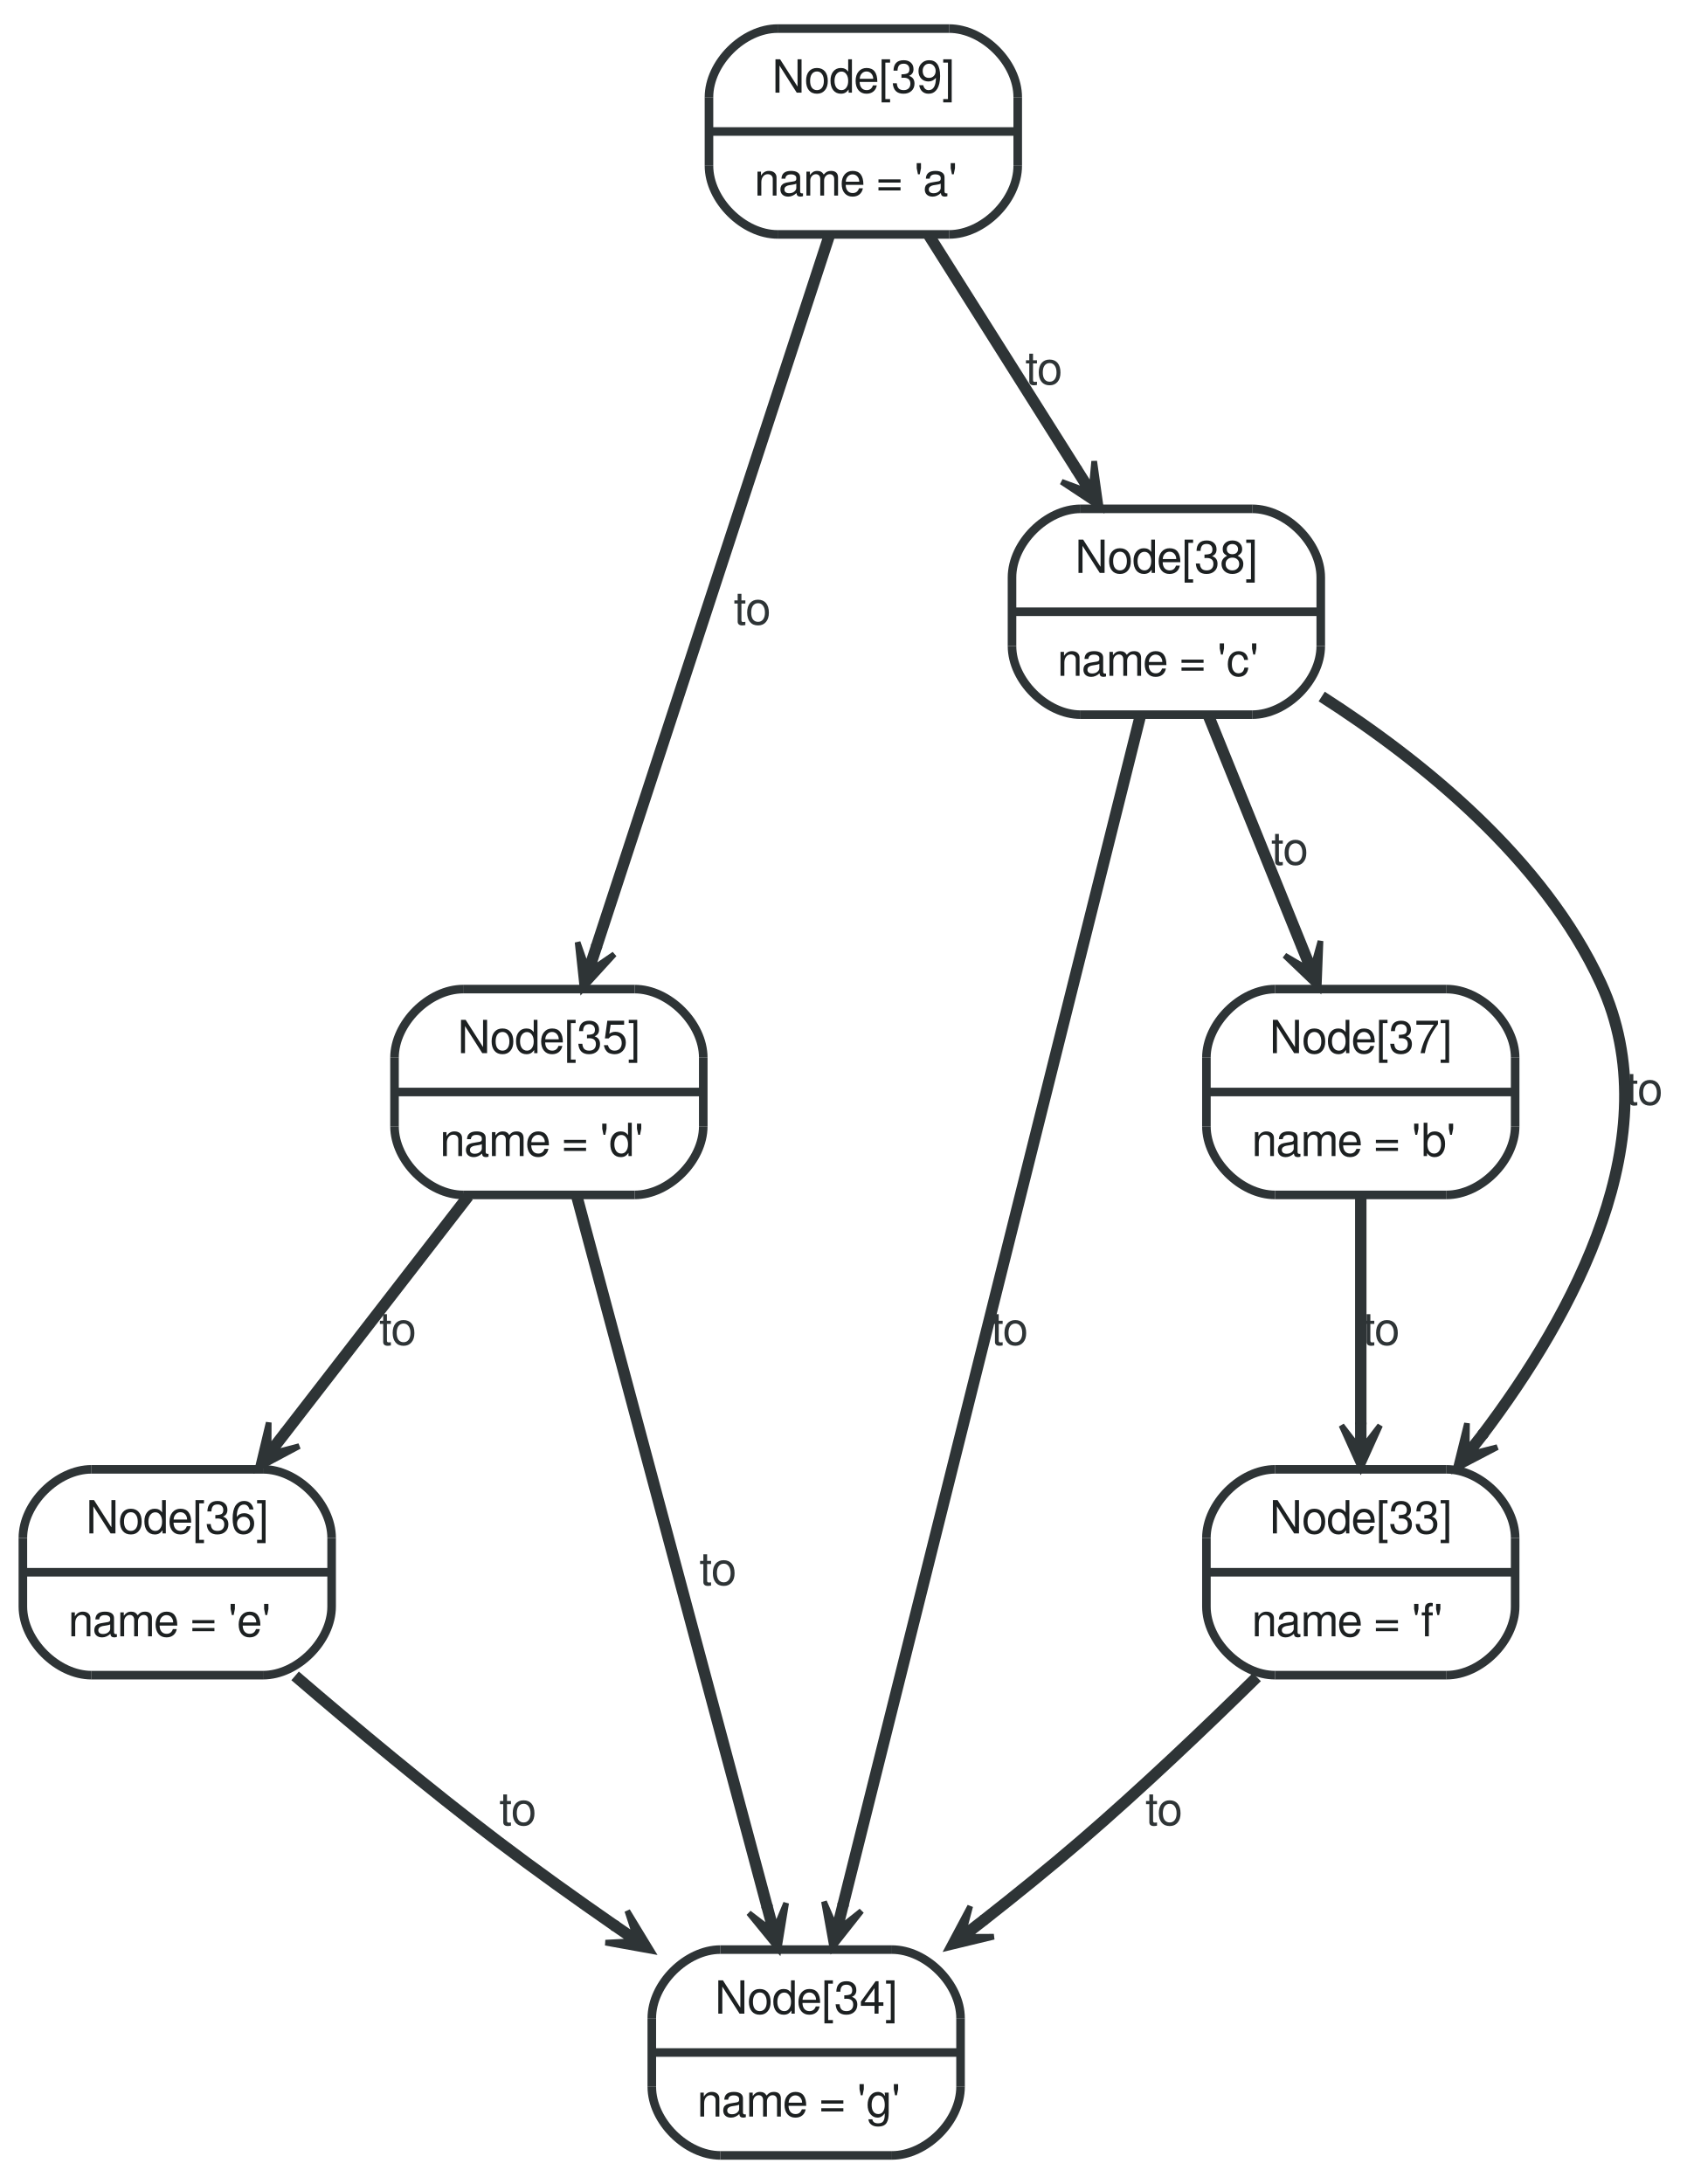
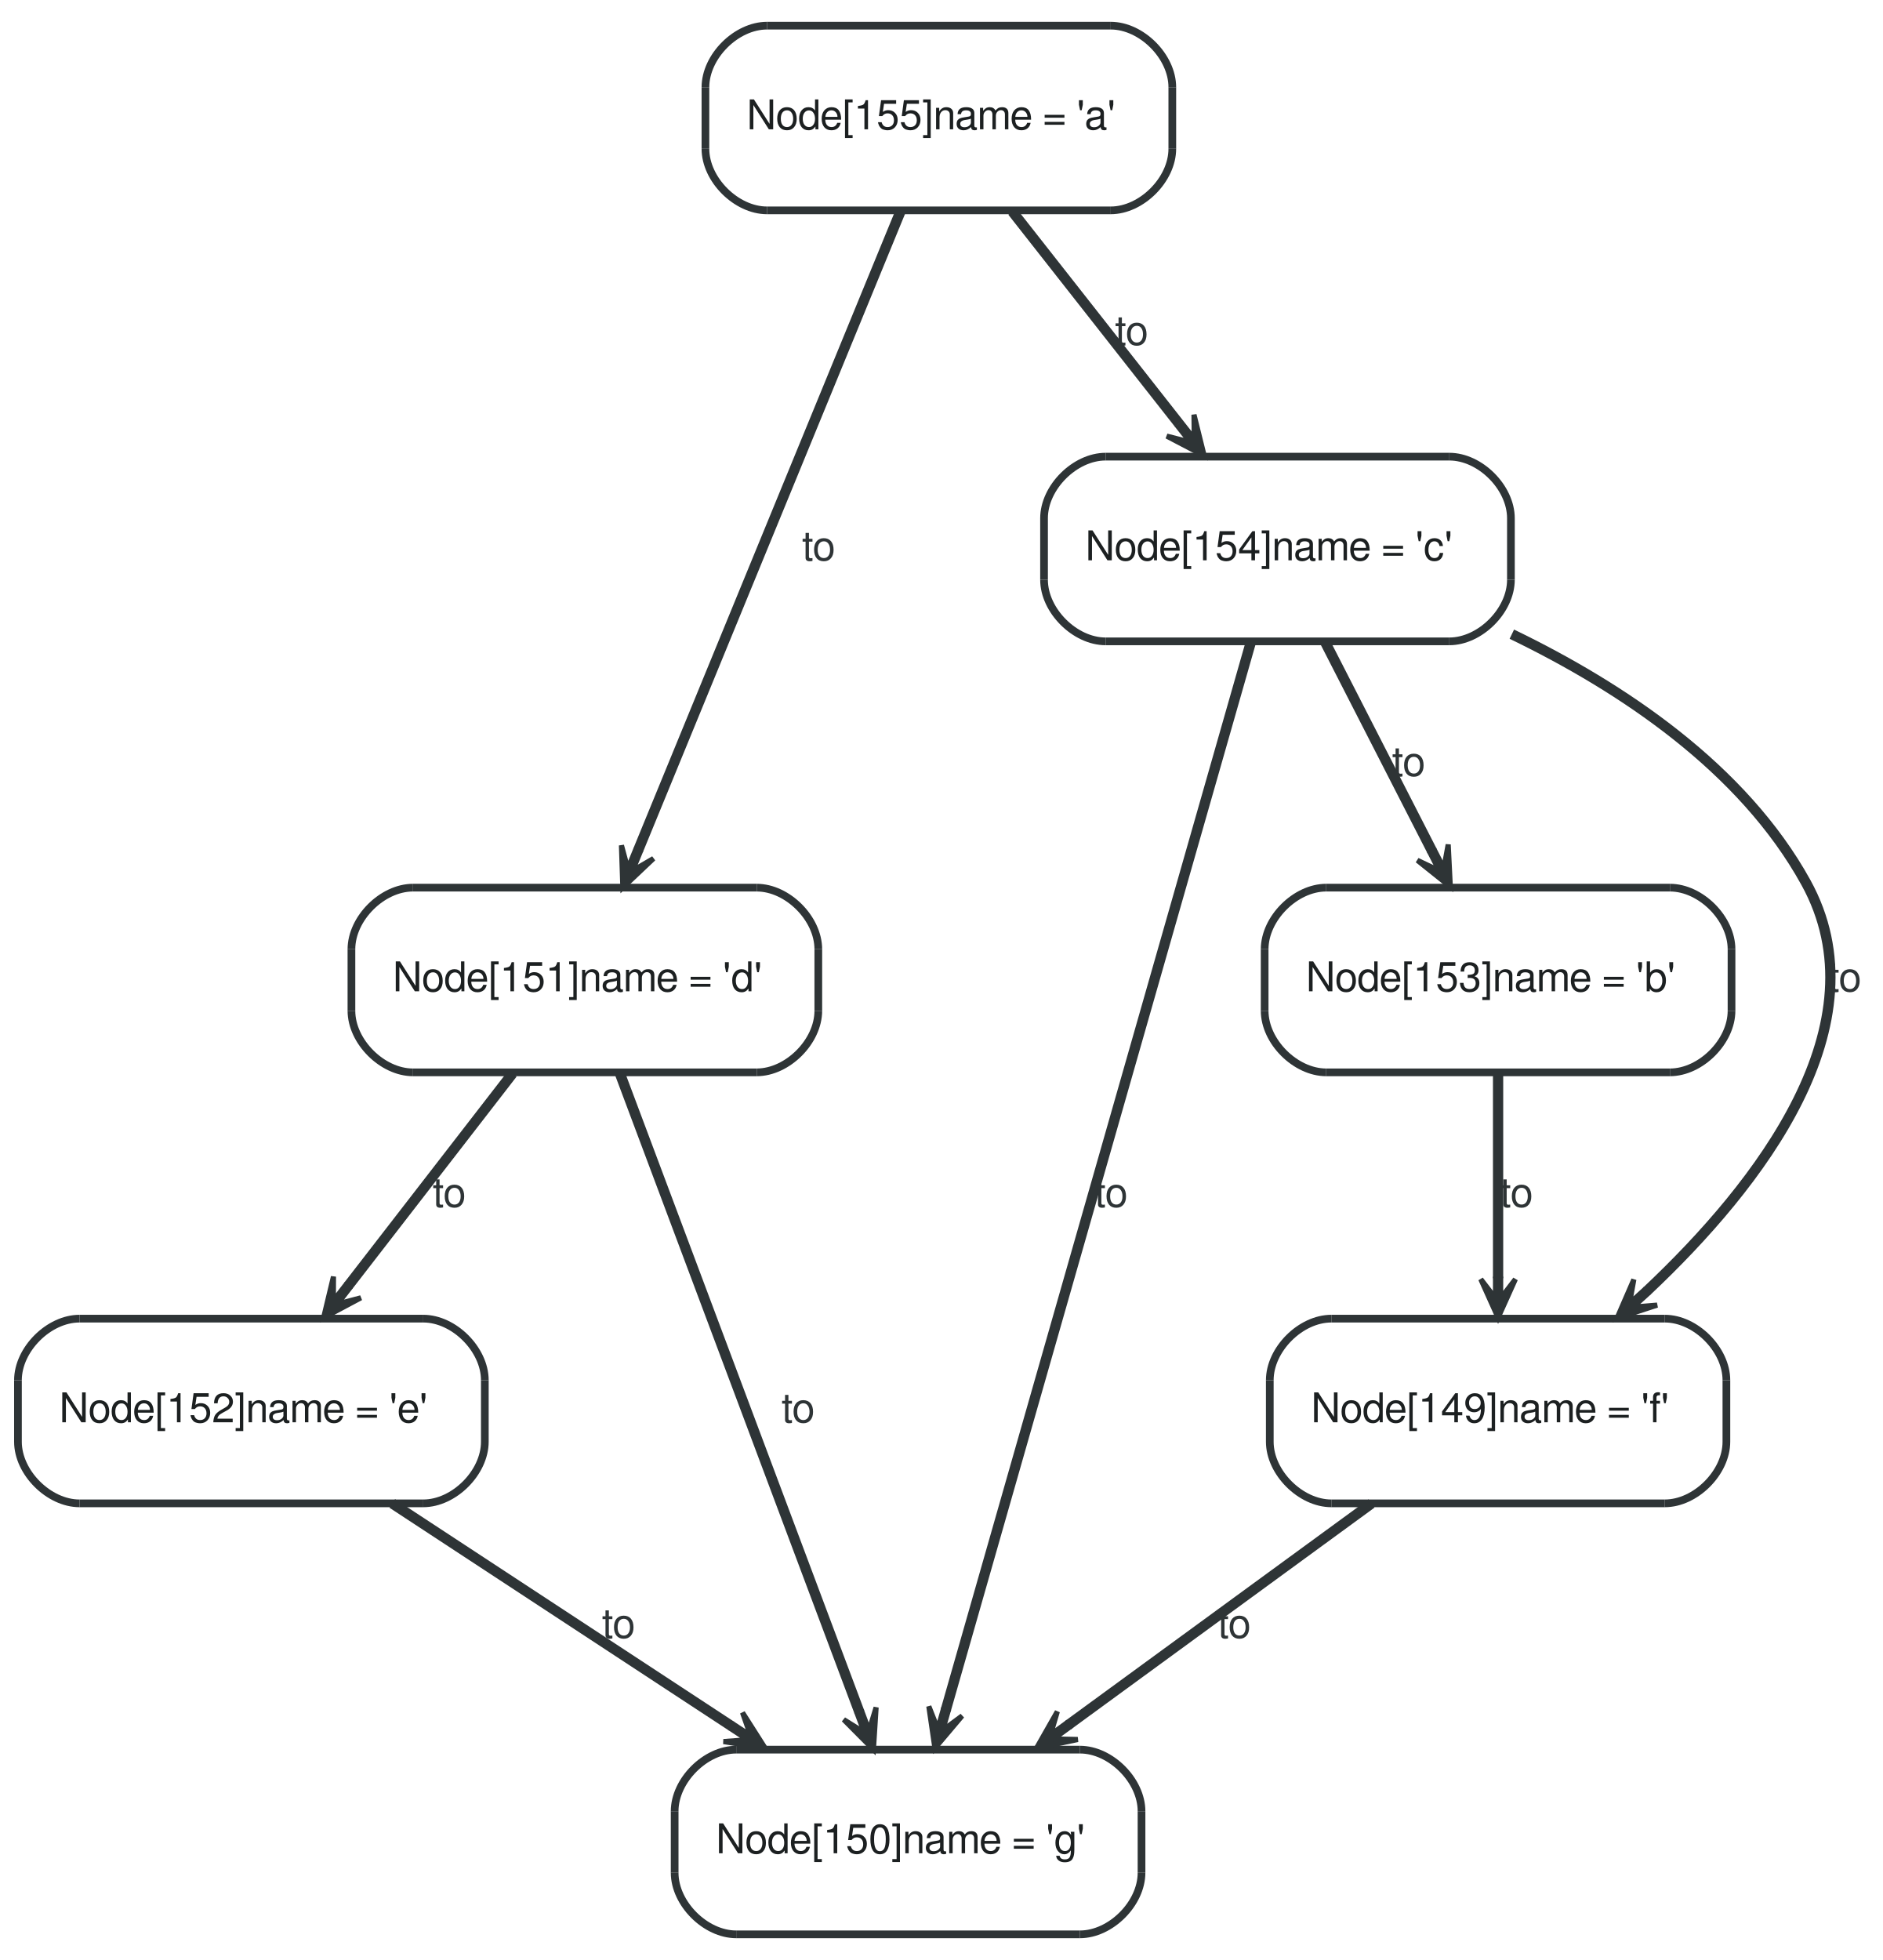
- <svg xmlns="http://www.w3.org/2000/svg" width="295pt" height="382pt" viewBox="0.00 0.00 295.00 382.00">
+ <svg xmlns="http://www.w3.org/2000/svg" width="367pt" height="382pt" viewBox="0.00 0.00 367.00 382.00">
  <g id="graph1" class="graph" transform="scale(1 1) rotate(0) translate(4 378)">
-     <polygon fill="white" stroke="white" points="-4,5 -4,-378 292,-378 292,5 -4,5" />
+     <polygon fill="white" stroke="white" points="-4,5 -4,-378 364,-378 364,5 -4,5" />
    <g id="node1" class="node">
-       <polygon fill="#ffffff" stroke="#ffffff" stroke-width="1.5" points="219,-85 249,-85 261,-97 261,-109 249,-121 219,-121 207,-109 207,-97 219,-85" />
-       <path fill="#ffffff" stroke="#ffffff" stroke-width="1.5" d="M249,-85C255,-85 261,-91 261,-97" />
-       <path fill="#ffffff" stroke="#ffffff" stroke-width="1.5" d="M261,-109C261,-115 255,-121 249,-121" />
-       <path fill="#ffffff" stroke="#ffffff" stroke-width="1.5" d="M219,-121C213,-121 207,-115 207,-109" />
-       <path fill="#ffffff" stroke="#ffffff" stroke-width="1.5" d="M207,-97C207,-91 213,-85 219,-85" />
-       <polyline fill="none" stroke="#2e3436" stroke-width="1.5" points="219,-85 249,-85 " />
-       <path fill="none" stroke="#2e3436" stroke-width="1.5" d="M249,-85C255,-85 261,-91 261,-97" />
-       <polyline fill="none" stroke="#2e3436" stroke-width="1.5" points="261,-97 261,-109 " />
-       <path fill="none" stroke="#2e3436" stroke-width="1.5" d="M261,-109C261,-115 255,-121 249,-121" />
-       <polyline fill="none" stroke="#2e3436" stroke-width="1.5" points="249,-121 219,-121 " />
-       <path fill="none" stroke="#2e3436" stroke-width="1.5" d="M219,-121C213,-121 207,-115 207,-109" />
-       <polyline fill="none" stroke="#2e3436" stroke-width="1.5" points="207,-109 207,-97 " />
-       <path fill="none" stroke="#2e3436" stroke-width="1.5" d="M207,-97C207,-91 213,-85 219,-85" />
-       <text text-anchor="middle" x="234" y="-109.8" font-family="FreeSans" font-size="8.00" fill="#1c2021">Node[33]</text>
-       <polyline fill="none" stroke="#2e3436" stroke-width="1.5" points="207,-103 261,-103 " />
-       <text text-anchor="start" x="215" y="-91.8" font-family="FreeSans" font-size="8.00" fill="#1c2021">name = 'f'</text>
+       <polygon fill="#ffffff" stroke="#ffffff" stroke-width="1.5" points="255.5,-85 320.5,-85 332.5,-97 332.5,-109 320.5,-121 255.5,-121 243.5,-109 243.5,-97 255.5,-85" />
+       <path fill="#ffffff" stroke="#ffffff" stroke-width="1.5" d="M320.5,-85C326.5,-85 332.5,-91 332.5,-97" />
+       <path fill="#ffffff" stroke="#ffffff" stroke-width="1.5" d="M332.5,-109C332.5,-115 326.5,-121 320.5,-121" />
+       <path fill="#ffffff" stroke="#ffffff" stroke-width="1.5" d="M255.5,-121C249.5,-121 243.5,-115 243.5,-109" />
+       <path fill="#ffffff" stroke="#ffffff" stroke-width="1.5" d="M243.5,-97C243.5,-91 249.5,-85 255.5,-85" />
+       <polyline fill="none" stroke="#2e3436" stroke-width="1.5" points="255.5,-85 320.5,-85 " />
+       <path fill="none" stroke="#2e3436" stroke-width="1.5" d="M320.5,-85C326.5,-85 332.5,-91 332.5,-97" />
+       <polyline fill="none" stroke="#2e3436" stroke-width="1.5" points="332.5,-97 332.5,-109 " />
+       <path fill="none" stroke="#2e3436" stroke-width="1.5" d="M332.5,-109C332.5,-115 326.5,-121 320.5,-121" />
+       <polyline fill="none" stroke="#2e3436" stroke-width="1.5" points="320.5,-121 255.5,-121 " />
+       <path fill="none" stroke="#2e3436" stroke-width="1.5" d="M255.5,-121C249.5,-121 243.5,-115 243.5,-109" />
+       <polyline fill="none" stroke="#2e3436" stroke-width="1.5" points="243.5,-109 243.5,-97 " />
+       <path fill="none" stroke="#2e3436" stroke-width="1.5" d="M243.5,-97C243.5,-91 249.5,-85 255.5,-85" />
+       <text text-anchor="start" x="251.5" y="-100.8" font-family="FreeSans" font-size="8.00" fill="#1c2021">Node[149]name = 'f'</text>
    </g>
    <g id="node3" class="node">
-       <polygon fill="#ffffff" stroke="#ffffff" stroke-width="1.5" points="122,-1 152,-1 164,-13 164,-25 152,-37 122,-37 110,-25 110,-13 122,-1" />
-       <path fill="#ffffff" stroke="#ffffff" stroke-width="1.5" d="M152,-1C158,-1 164,-7 164,-13" />
-       <path fill="#ffffff" stroke="#ffffff" stroke-width="1.5" d="M164,-25C164,-31 158,-37 152,-37" />
-       <path fill="#ffffff" stroke="#ffffff" stroke-width="1.5" d="M122,-37C116,-37 110,-31 110,-25" />
-       <path fill="#ffffff" stroke="#ffffff" stroke-width="1.5" d="M110,-13C110,-7 116,-1 122,-1" />
-       <polyline fill="none" stroke="#2e3436" stroke-width="1.5" points="122,-1 152,-1 " />
-       <path fill="none" stroke="#2e3436" stroke-width="1.5" d="M152,-1C158,-1 164,-7 164,-13" />
-       <polyline fill="none" stroke="#2e3436" stroke-width="1.5" points="164,-13 164,-25 " />
-       <path fill="none" stroke="#2e3436" stroke-width="1.5" d="M164,-25C164,-31 158,-37 152,-37" />
-       <polyline fill="none" stroke="#2e3436" stroke-width="1.5" points="152,-37 122,-37 " />
-       <path fill="none" stroke="#2e3436" stroke-width="1.5" d="M122,-37C116,-37 110,-31 110,-25" />
-       <polyline fill="none" stroke="#2e3436" stroke-width="1.5" points="110,-25 110,-13 " />
-       <path fill="none" stroke="#2e3436" stroke-width="1.5" d="M110,-13C110,-7 116,-1 122,-1" />
-       <text text-anchor="middle" x="137" y="-25.8" font-family="FreeSans" font-size="8.00" fill="#1c2021">Node[34]</text>
-       <polyline fill="none" stroke="#2e3436" stroke-width="1.5" points="110,-19 164,-19 " />
-       <text text-anchor="start" x="118" y="-7.8" font-family="FreeSans" font-size="8.00" fill="#1c2021">name = 'g'</text>
+       <polygon fill="#ffffff" stroke="#ffffff" stroke-width="1.5" points="139.5,-1 206.5,-1 218.5,-13 218.5,-25 206.5,-37 139.5,-37 127.5,-25 127.5,-13 139.5,-1" />
+       <path fill="#ffffff" stroke="#ffffff" stroke-width="1.5" d="M206.5,-1C212.5,-1 218.5,-7 218.5,-13" />
+       <path fill="#ffffff" stroke="#ffffff" stroke-width="1.5" d="M218.5,-25C218.5,-31 212.5,-37 206.5,-37" />
+       <path fill="#ffffff" stroke="#ffffff" stroke-width="1.5" d="M139.5,-37C133.5,-37 127.5,-31 127.5,-25" />
+       <path fill="#ffffff" stroke="#ffffff" stroke-width="1.5" d="M127.5,-13C127.5,-7 133.5,-1 139.5,-1" />
+       <polyline fill="none" stroke="#2e3436" stroke-width="1.5" points="139.5,-1 206.5,-1 " />
+       <path fill="none" stroke="#2e3436" stroke-width="1.5" d="M206.5,-1C212.5,-1 218.5,-7 218.5,-13" />
+       <polyline fill="none" stroke="#2e3436" stroke-width="1.5" points="218.5,-13 218.5,-25 " />
+       <path fill="none" stroke="#2e3436" stroke-width="1.5" d="M218.5,-25C218.5,-31 212.5,-37 206.5,-37" />
+       <polyline fill="none" stroke="#2e3436" stroke-width="1.5" points="206.5,-37 139.5,-37 " />
+       <path fill="none" stroke="#2e3436" stroke-width="1.5" d="M139.5,-37C133.5,-37 127.5,-31 127.5,-25" />
+       <polyline fill="none" stroke="#2e3436" stroke-width="1.5" points="127.5,-25 127.5,-13 " />
+       <path fill="none" stroke="#2e3436" stroke-width="1.5" d="M127.5,-13C127.5,-7 133.5,-1 139.5,-1" />
+       <text text-anchor="start" x="135.5" y="-16.8" font-family="FreeSans" font-size="8.00" fill="#1c2021">Node[150]name = 'g'</text>
    </g>
    <g id="edge2" class="edge">
-       <path fill="none" stroke="#2e3436" stroke-width="2" d="M215.825,-84.662C206.777,-75.768 195.543,-65.073 185,-56 179.612,-51.363 173.725,-46.596 167.977,-42.092" />
-       <polygon fill="#2e3436" stroke="#2e3436" points="161.825,-37.325 169.821,-39.251 165.095,-39.226 168.06,-41.523 167.753,-41.918 167.447,-42.314 164.483,-40.017 165.686,-44.586 161.825,-37.325 161.825,-37.325" />
-       <text text-anchor="middle" x="199.5" y="-58.8" font-family="FreeSans" font-size="8.00" fill="#2e3436">to</text>
+       <path fill="none" stroke="#2e3436" stroke-width="2" d="M263.33,-84.98C246.016,-72.333 222.729,-55.324 204.136,-41.743" />
+       <polygon fill="#2e3436" stroke="#2e3436" points="198.026,-37.28 206.074,-38.979 201.35,-39.088 204.378,-41.3 204.083,-41.704 203.788,-42.108 200.76,-39.896 202.092,-44.429 198.026,-37.28 198.026,-37.28" />
+       <text text-anchor="middle" x="236.5" y="-58.8" font-family="FreeSans" font-size="8.00" fill="#2e3436">to</text>
    </g>
    <g id="node4" class="node">
-       <polygon fill="#ffffff" stroke="#ffffff" stroke-width="1.5" points="77,-169 107,-169 119,-181 119,-193 107,-205 77,-205 65,-193 65,-181 77,-169" />
-       <path fill="#ffffff" stroke="#ffffff" stroke-width="1.5" d="M107,-169C113,-169 119,-175 119,-181" />
-       <path fill="#ffffff" stroke="#ffffff" stroke-width="1.5" d="M119,-193C119,-199 113,-205 107,-205" />
-       <path fill="#ffffff" stroke="#ffffff" stroke-width="1.5" d="M77,-205C71,-205 65,-199 65,-193" />
-       <path fill="#ffffff" stroke="#ffffff" stroke-width="1.5" d="M65,-181C65,-175 71,-169 77,-169" />
-       <polyline fill="none" stroke="#2e3436" stroke-width="1.5" points="77,-169 107,-169 " />
-       <path fill="none" stroke="#2e3436" stroke-width="1.5" d="M107,-169C113,-169 119,-175 119,-181" />
-       <polyline fill="none" stroke="#2e3436" stroke-width="1.5" points="119,-181 119,-193 " />
-       <path fill="none" stroke="#2e3436" stroke-width="1.5" d="M119,-193C119,-199 113,-205 107,-205" />
-       <polyline fill="none" stroke="#2e3436" stroke-width="1.5" points="107,-205 77,-205 " />
-       <path fill="none" stroke="#2e3436" stroke-width="1.5" d="M77,-205C71,-205 65,-199 65,-193" />
-       <polyline fill="none" stroke="#2e3436" stroke-width="1.5" points="65,-193 65,-181 " />
-       <path fill="none" stroke="#2e3436" stroke-width="1.5" d="M65,-181C65,-175 71,-169 77,-169" />
-       <text text-anchor="middle" x="92" y="-193.8" font-family="FreeSans" font-size="8.00" fill="#1c2021">Node[35]</text>
-       <polyline fill="none" stroke="#2e3436" stroke-width="1.5" points="65,-187 119,-187 " />
-       <text text-anchor="start" x="73" y="-175.8" font-family="FreeSans" font-size="8.00" fill="#1c2021">name = 'd'</text>
+       <polygon fill="#ffffff" stroke="#ffffff" stroke-width="1.5" points="76.5,-169 143.5,-169 155.5,-181 155.5,-193 143.5,-205 76.5,-205 64.5,-193 64.5,-181 76.5,-169" />
+       <path fill="#ffffff" stroke="#ffffff" stroke-width="1.5" d="M143.5,-169C149.5,-169 155.5,-175 155.5,-181" />
+       <path fill="#ffffff" stroke="#ffffff" stroke-width="1.5" d="M155.5,-193C155.5,-199 149.5,-205 143.5,-205" />
+       <path fill="#ffffff" stroke="#ffffff" stroke-width="1.5" d="M76.5,-205C70.5,-205 64.5,-199 64.5,-193" />
+       <path fill="#ffffff" stroke="#ffffff" stroke-width="1.5" d="M64.5,-181C64.5,-175 70.5,-169 76.5,-169" />
+       <polyline fill="none" stroke="#2e3436" stroke-width="1.5" points="76.5,-169 143.5,-169 " />
+       <path fill="none" stroke="#2e3436" stroke-width="1.5" d="M143.5,-169C149.5,-169 155.5,-175 155.5,-181" />
+       <polyline fill="none" stroke="#2e3436" stroke-width="1.5" points="155.5,-181 155.5,-193 " />
+       <path fill="none" stroke="#2e3436" stroke-width="1.5" d="M155.5,-193C155.5,-199 149.5,-205 143.5,-205" />
+       <polyline fill="none" stroke="#2e3436" stroke-width="1.5" points="143.5,-205 76.5,-205 " />
+       <path fill="none" stroke="#2e3436" stroke-width="1.5" d="M76.5,-205C70.5,-205 64.5,-199 64.5,-193" />
+       <polyline fill="none" stroke="#2e3436" stroke-width="1.5" points="64.5,-193 64.5,-181 " />
+       <path fill="none" stroke="#2e3436" stroke-width="1.5" d="M64.5,-181C64.5,-175 70.5,-169 76.5,-169" />
+       <text text-anchor="start" x="72.5" y="-184.8" font-family="FreeSans" font-size="8.00" fill="#1c2021">Node[151]name = 'd'</text>
    </g>
    <g id="edge6" class="edge">
-       <path fill="none" stroke="#2e3436" stroke-width="2" d="M96.901,-168.701C104.97,-138.578 121.066,-78.486 130.221,-44.308" />
-       <polygon fill="#2e3436" stroke="#2e3436" points="132.173,-37.022 133.492,-45.14 131.685,-40.774 130.715,-44.396 130.232,-44.267 129.749,-44.137 130.719,-40.515 126.972,-43.393 132.173,-37.022 132.173,-37.022" />
-       <text text-anchor="middle" x="121.5" y="-100.8" font-family="FreeSans" font-size="8.00" fill="#2e3436">to</text>
+       <path fill="none" stroke="#2e3436" stroke-width="2" d="M116.862,-168.701C128.158,-138.578 150.693,-78.486 163.51,-44.308" />
+       <polygon fill="#2e3436" stroke="#2e3436" points="166.242,-37.022 166.768,-45.23 165.393,-40.709 164.076,-44.22 163.608,-44.044 163.14,-43.869 164.457,-40.358 160.448,-42.859 166.242,-37.022 166.242,-37.022" />
+       <text text-anchor="middle" x="151.5" y="-100.8" font-family="FreeSans" font-size="8.00" fill="#2e3436">to</text>
    </g>
    <g id="node6" class="node">
-       <polygon fill="#ffffff" stroke="#ffffff" stroke-width="1.5" points="12,-85 42,-85 54,-97 54,-109 42,-121 12,-121 0,-109 0,-97 12,-85" />
-       <path fill="#ffffff" stroke="#ffffff" stroke-width="1.5" d="M42,-85C48,-85 54,-91 54,-97" />
-       <path fill="#ffffff" stroke="#ffffff" stroke-width="1.5" d="M54,-109C54,-115 48,-121 42,-121" />
-       <path fill="#ffffff" stroke="#ffffff" stroke-width="1.5" d="M12,-121C6,-121 0,-115 0,-109" />
-       <path fill="#ffffff" stroke="#ffffff" stroke-width="1.5" d="M0,-97C0,-91 6,-85 12,-85" />
-       <polyline fill="none" stroke="#2e3436" stroke-width="1.5" points="12,-85 42,-85 " />
-       <path fill="none" stroke="#2e3436" stroke-width="1.5" d="M42,-85C48,-85 54,-91 54,-97" />
-       <polyline fill="none" stroke="#2e3436" stroke-width="1.5" points="54,-97 54,-109 " />
-       <path fill="none" stroke="#2e3436" stroke-width="1.5" d="M54,-109C54,-115 48,-121 42,-121" />
-       <polyline fill="none" stroke="#2e3436" stroke-width="1.5" points="42,-121 12,-121 " />
-       <path fill="none" stroke="#2e3436" stroke-width="1.5" d="M12,-121C6,-121 0,-115 0,-109" />
-       <polyline fill="none" stroke="#2e3436" stroke-width="1.5" points="0,-109 0,-97 " />
-       <path fill="none" stroke="#2e3436" stroke-width="1.5" d="M0,-97C0,-91 6,-85 12,-85" />
-       <text text-anchor="middle" x="27" y="-109.8" font-family="FreeSans" font-size="8.00" fill="#1c2021">Node[36]</text>
-       <polyline fill="none" stroke="#2e3436" stroke-width="1.5" points="0,-103 54,-103 " />
-       <text text-anchor="start" x="8" y="-91.8" font-family="FreeSans" font-size="8.00" fill="#1c2021">name = 'e'</text>
+       <polygon fill="#ffffff" stroke="#ffffff" stroke-width="1.5" points="11.5,-85 78.5,-85 90.5,-97 90.5,-109 78.5,-121 11.5,-121 -0.5,-109 -0.5,-97 11.5,-85" />
+       <path fill="#ffffff" stroke="#ffffff" stroke-width="1.5" d="M78.5,-85C84.5,-85 90.5,-91 90.5,-97" />
+       <path fill="#ffffff" stroke="#ffffff" stroke-width="1.5" d="M90.5,-109C90.5,-115 84.5,-121 78.5,-121" />
+       <path fill="#ffffff" stroke="#ffffff" stroke-width="1.5" d="M11.5,-121C5.5,-121 -0.5,-115 -0.5,-109" />
+       <path fill="#ffffff" stroke="#ffffff" stroke-width="1.5" d="M-0.5,-97C-0.5,-91 5.5,-85 11.5,-85" />
+       <polyline fill="none" stroke="#2e3436" stroke-width="1.5" points="11.5,-85 78.5,-85 " />
+       <path fill="none" stroke="#2e3436" stroke-width="1.5" d="M78.5,-85C84.5,-85 90.5,-91 90.5,-97" />
+       <polyline fill="none" stroke="#2e3436" stroke-width="1.5" points="90.5,-97 90.5,-109 " />
+       <path fill="none" stroke="#2e3436" stroke-width="1.5" d="M90.5,-109C90.5,-115 84.5,-121 78.5,-121" />
+       <polyline fill="none" stroke="#2e3436" stroke-width="1.5" points="78.5,-121 11.5,-121 " />
+       <path fill="none" stroke="#2e3436" stroke-width="1.5" d="M11.5,-121C5.5,-121 -0.5,-115 -0.5,-109" />
+       <polyline fill="none" stroke="#2e3436" stroke-width="1.5" points="-0.5,-109 -0.5,-97 " />
+       <path fill="none" stroke="#2e3436" stroke-width="1.5" d="M-0.5,-97C-0.5,-91 5.5,-85 11.5,-85" />
+       <text text-anchor="start" x="7.5" y="-100.8" font-family="FreeSans" font-size="8.00" fill="#1c2021">Node[152]name = 'e'</text>
    </g>
    <g id="edge4" class="edge">
-       <path fill="none" stroke="#2e3436" stroke-width="2" d="M77.896,-168.773C68.526,-156.665 56.115,-140.626 45.895,-127.418" />
-       <polygon fill="#2e3436" stroke="#2e3436" points="41.077,-121.191 48.336,-125.057 43.767,-123.851 46.062,-126.817 45.666,-127.123 45.271,-127.429 42.976,-124.463 42.997,-129.188 41.077,-121.191 41.077,-121.191" />
-       <text text-anchor="middle" x="65.5" y="-142.8" font-family="FreeSans" font-size="8.00" fill="#2e3436">to</text>
+       <path fill="none" stroke="#2e3436" stroke-width="2" d="M95.896,-168.773C86.526,-156.665 74.115,-140.626 63.895,-127.418" />
+       <polygon fill="#2e3436" stroke="#2e3436" points="59.077,-121.191 66.336,-125.057 61.767,-123.851 64.062,-126.817 63.666,-127.123 63.271,-127.429 60.976,-124.463 60.997,-129.188 59.077,-121.191 59.077,-121.191" />
+       <text text-anchor="middle" x="83.5" y="-142.8" font-family="FreeSans" font-size="8.00" fill="#2e3436">to</text>
    </g>
    <g id="edge8" class="edge">
-       <path fill="none" stroke="#2e3436" stroke-width="2" d="M47.613,-84.874C58.025,-75.933 70.971,-65.135 83,-56 89.583,-51.001 96.784,-45.856 103.721,-41.051" />
-       <polygon fill="#2e3436" stroke="#2e3436" points="109.992,-36.748 105.718,-43.775 107.183,-39.282 104.091,-41.404 103.808,-40.992 103.525,-40.579 106.617,-38.458 101.899,-38.209 109.992,-36.748 109.992,-36.748" />
-       <text text-anchor="middle" x="86.5" y="-58.8" font-family="FreeSans" font-size="8.00" fill="#2e3436">to</text>
+       <path fill="none" stroke="#2e3436" stroke-width="2" d="M72.459,-84.98C91.814,-72.278 117.875,-55.176 138.613,-41.566" />
+       <polygon fill="#2e3436" stroke="#2e3436" points="145.145,-37.28 140.726,-44.217 142.284,-39.756 139.148,-41.813 138.874,-41.395 138.6,-40.977 141.735,-38.92 137.022,-38.573 145.145,-37.28 145.145,-37.28" />
+       <text text-anchor="middle" x="116.5" y="-58.8" font-family="FreeSans" font-size="8.00" fill="#2e3436">to</text>
    </g>
    <g id="node9" class="node">
-       <polygon fill="#ffffff" stroke="#ffffff" stroke-width="1.5" points="219,-169 249,-169 261,-181 261,-193 249,-205 219,-205 207,-193 207,-181 219,-169" />
-       <path fill="#ffffff" stroke="#ffffff" stroke-width="1.5" d="M249,-169C255,-169 261,-175 261,-181" />
-       <path fill="#ffffff" stroke="#ffffff" stroke-width="1.5" d="M261,-193C261,-199 255,-205 249,-205" />
-       <path fill="#ffffff" stroke="#ffffff" stroke-width="1.5" d="M219,-205C213,-205 207,-199 207,-193" />
-       <path fill="#ffffff" stroke="#ffffff" stroke-width="1.5" d="M207,-181C207,-175 213,-169 219,-169" />
-       <polyline fill="none" stroke="#2e3436" stroke-width="1.5" points="219,-169 249,-169 " />
-       <path fill="none" stroke="#2e3436" stroke-width="1.5" d="M249,-169C255,-169 261,-175 261,-181" />
-       <polyline fill="none" stroke="#2e3436" stroke-width="1.5" points="261,-181 261,-193 " />
-       <path fill="none" stroke="#2e3436" stroke-width="1.5" d="M261,-193C261,-199 255,-205 249,-205" />
-       <polyline fill="none" stroke="#2e3436" stroke-width="1.5" points="249,-205 219,-205 " />
-       <path fill="none" stroke="#2e3436" stroke-width="1.5" d="M219,-205C213,-205 207,-199 207,-193" />
-       <polyline fill="none" stroke="#2e3436" stroke-width="1.5" points="207,-193 207,-181 " />
-       <path fill="none" stroke="#2e3436" stroke-width="1.5" d="M207,-181C207,-175 213,-169 219,-169" />
-       <text text-anchor="middle" x="234" y="-193.8" font-family="FreeSans" font-size="8.00" fill="#1c2021">Node[37]</text>
-       <polyline fill="none" stroke="#2e3436" stroke-width="1.5" points="207,-187 261,-187 " />
-       <text text-anchor="start" x="215" y="-175.8" font-family="FreeSans" font-size="8.00" fill="#1c2021">name = 'b'</text>
+       <polygon fill="#ffffff" stroke="#ffffff" stroke-width="1.5" points="254.5,-169 321.5,-169 333.5,-181 333.5,-193 321.5,-205 254.5,-205 242.5,-193 242.5,-181 254.5,-169" />
+       <path fill="#ffffff" stroke="#ffffff" stroke-width="1.5" d="M321.5,-169C327.5,-169 333.5,-175 333.5,-181" />
+       <path fill="#ffffff" stroke="#ffffff" stroke-width="1.5" d="M333.5,-193C333.5,-199 327.5,-205 321.5,-205" />
+       <path fill="#ffffff" stroke="#ffffff" stroke-width="1.5" d="M254.5,-205C248.5,-205 242.5,-199 242.5,-193" />
+       <path fill="#ffffff" stroke="#ffffff" stroke-width="1.5" d="M242.5,-181C242.5,-175 248.5,-169 254.5,-169" />
+       <polyline fill="none" stroke="#2e3436" stroke-width="1.5" points="254.5,-169 321.5,-169 " />
+       <path fill="none" stroke="#2e3436" stroke-width="1.5" d="M321.5,-169C327.5,-169 333.5,-175 333.5,-181" />
+       <polyline fill="none" stroke="#2e3436" stroke-width="1.5" points="333.5,-181 333.5,-193 " />
+       <path fill="none" stroke="#2e3436" stroke-width="1.5" d="M333.5,-193C333.5,-199 327.5,-205 321.5,-205" />
+       <polyline fill="none" stroke="#2e3436" stroke-width="1.5" points="321.5,-205 254.5,-205 " />
+       <path fill="none" stroke="#2e3436" stroke-width="1.5" d="M254.5,-205C248.5,-205 242.5,-199 242.5,-193" />
+       <polyline fill="none" stroke="#2e3436" stroke-width="1.5" points="242.5,-193 242.5,-181 " />
+       <path fill="none" stroke="#2e3436" stroke-width="1.5" d="M242.5,-181C242.5,-175 248.5,-169 254.5,-169" />
+       <text text-anchor="start" x="250.5" y="-184.8" font-family="FreeSans" font-size="8.00" fill="#1c2021">Node[153]name = 'b'</text>
    </g>
    <g id="edge10" class="edge">
-       <path fill="none" stroke="#2e3436" stroke-width="2" d="M234,-168.773C234,-157.105 234,-141.787 234,-128.87" />
-       <polygon fill="#2e3436" stroke="#2e3436" points="234,-121.191 237.375,-128.691 234.5,-124.941 234.5,-128.691 234,-128.691 233.5,-128.691 233.5,-124.941 230.625,-128.691 234,-121.191 234,-121.191" />
-       <text text-anchor="middle" x="237.5" y="-142.8" font-family="FreeSans" font-size="8.00" fill="#2e3436">to</text>
+       <path fill="none" stroke="#2e3436" stroke-width="2" d="M288,-168.773C288,-157.105 288,-141.787 288,-128.87" />
+       <polygon fill="#2e3436" stroke="#2e3436" points="288,-121.191 291.375,-128.691 288.5,-124.941 288.5,-128.691 288,-128.691 287.5,-128.691 287.5,-124.941 284.625,-128.691 288,-121.191 288,-121.191" />
+       <text text-anchor="middle" x="291.5" y="-142.8" font-family="FreeSans" font-size="8.00" fill="#2e3436">to</text>
    </g>
    <g id="node11" class="node">
-       <polygon fill="#ffffff" stroke="#ffffff" stroke-width="1.5" points="185,-253 215,-253 227,-265 227,-277 215,-289 185,-289 173,-277 173,-265 185,-253" />
-       <path fill="#ffffff" stroke="#ffffff" stroke-width="1.5" d="M215,-253C221,-253 227,-259 227,-265" />
-       <path fill="#ffffff" stroke="#ffffff" stroke-width="1.5" d="M227,-277C227,-283 221,-289 215,-289" />
-       <path fill="#ffffff" stroke="#ffffff" stroke-width="1.5" d="M185,-289C179,-289 173,-283 173,-277" />
-       <path fill="#ffffff" stroke="#ffffff" stroke-width="1.5" d="M173,-265C173,-259 179,-253 185,-253" />
-       <polyline fill="none" stroke="#2e3436" stroke-width="1.5" points="185,-253 215,-253 " />
-       <path fill="none" stroke="#2e3436" stroke-width="1.5" d="M215,-253C221,-253 227,-259 227,-265" />
-       <polyline fill="none" stroke="#2e3436" stroke-width="1.5" points="227,-265 227,-277 " />
-       <path fill="none" stroke="#2e3436" stroke-width="1.5" d="M227,-277C227,-283 221,-289 215,-289" />
-       <polyline fill="none" stroke="#2e3436" stroke-width="1.5" points="215,-289 185,-289 " />
-       <path fill="none" stroke="#2e3436" stroke-width="1.5" d="M185,-289C179,-289 173,-283 173,-277" />
-       <polyline fill="none" stroke="#2e3436" stroke-width="1.5" points="173,-277 173,-265 " />
-       <path fill="none" stroke="#2e3436" stroke-width="1.5" d="M173,-265C173,-259 179,-253 185,-253" />
-       <text text-anchor="middle" x="200" y="-277.8" font-family="FreeSans" font-size="8.00" fill="#1c2021">Node[38]</text>
-       <polyline fill="none" stroke="#2e3436" stroke-width="1.5" points="173,-271 227,-271 " />
-       <text text-anchor="start" x="181" y="-259.8" font-family="FreeSans" font-size="8.00" fill="#1c2021">name = 'c'</text>
+       <polygon fill="#ffffff" stroke="#ffffff" stroke-width="1.5" points="211.5,-253 278.5,-253 290.5,-265 290.5,-277 278.5,-289 211.5,-289 199.5,-277 199.5,-265 211.5,-253" />
+       <path fill="#ffffff" stroke="#ffffff" stroke-width="1.5" d="M278.5,-253C284.5,-253 290.5,-259 290.5,-265" />
+       <path fill="#ffffff" stroke="#ffffff" stroke-width="1.5" d="M290.5,-277C290.5,-283 284.5,-289 278.5,-289" />
+       <path fill="#ffffff" stroke="#ffffff" stroke-width="1.5" d="M211.5,-289C205.5,-289 199.5,-283 199.5,-277" />
+       <path fill="#ffffff" stroke="#ffffff" stroke-width="1.5" d="M199.5,-265C199.5,-259 205.5,-253 211.5,-253" />
+       <polyline fill="none" stroke="#2e3436" stroke-width="1.5" points="211.5,-253 278.5,-253 " />
+       <path fill="none" stroke="#2e3436" stroke-width="1.5" d="M278.5,-253C284.5,-253 290.5,-259 290.5,-265" />
+       <polyline fill="none" stroke="#2e3436" stroke-width="1.5" points="290.5,-265 290.5,-277 " />
+       <path fill="none" stroke="#2e3436" stroke-width="1.5" d="M290.5,-277C290.5,-283 284.5,-289 278.5,-289" />
+       <polyline fill="none" stroke="#2e3436" stroke-width="1.5" points="278.5,-289 211.5,-289 " />
+       <path fill="none" stroke="#2e3436" stroke-width="1.5" d="M211.5,-289C205.5,-289 199.5,-283 199.5,-277" />
+       <polyline fill="none" stroke="#2e3436" stroke-width="1.5" points="199.5,-277 199.5,-265 " />
+       <path fill="none" stroke="#2e3436" stroke-width="1.5" d="M199.5,-265C199.5,-259 205.5,-253 211.5,-253" />
+       <text text-anchor="start" x="207.5" y="-268.8" font-family="FreeSans" font-size="8.00" fill="#1c2021">Node[154]name = 'c'</text>
    </g>
    <g id="edge14" class="edge">
-       <path fill="none" stroke="#2e3436" stroke-width="2" d="M227.167,-256.172C244.675,-244.95 265.977,-227.762 276,-206 288.28,-179.339 271.172,-148.028 255.244,-126.987" />
-       <polygon fill="#2e3436" stroke="#2e3436" points="250.591,-121.07 257.881,-124.879 253.303,-123.709 255.621,-126.656 255.228,-126.965 254.835,-127.274 252.516,-124.327 252.575,-129.052 250.591,-121.07 250.591,-121.07" />
-       <text text-anchor="middle" x="283.5" y="-184.8" font-family="FreeSans" font-size="8.00" fill="#2e3436">to</text>
+       <path fill="none" stroke="#2e3436" stroke-width="2" d="M290.681,-254.4C312.155,-244.021 335.697,-228.312 348,-206 363.227,-178.385 339.068,-147.151 317.015,-126.39" />
+       <polygon fill="#2e3436" stroke="#2e3436" points="311.184,-121.086 319.003,-123.636 314.294,-123.239 317.068,-125.762 316.732,-126.132 316.395,-126.502 313.621,-123.979 314.461,-128.629 311.184,-121.086 311.184,-121.086" />
+       <text text-anchor="middle" x="355.5" y="-184.8" font-family="FreeSans" font-size="8.00" fill="#2e3436">to</text>
    </g>
    <g id="edge16" class="edge">
-       <path fill="none" stroke="#2e3436" stroke-width="2" d="M195.469,-252.877C184.44,-208.759 156.166,-95.664 143.412,-44.646" />
-       <polygon fill="#2e3436" stroke="#2e3436" points="141.574,-37.298 146.668,-43.755 142.969,-40.814 143.879,-44.452 143.393,-44.574 142.908,-44.695 141.999,-41.057 140.119,-45.392 141.574,-37.298 141.574,-37.298" />
-       <text text-anchor="middle" x="172.5" y="-142.8" font-family="FreeSans" font-size="8.00" fill="#2e3436">to</text>
+       <path fill="none" stroke="#2e3436" stroke-width="2" d="M239.822,-252.877C227.217,-208.759 194.904,-95.664 180.327,-44.646" />
+       <polygon fill="#2e3436" stroke="#2e3436" points="178.228,-37.298 183.534,-43.582 179.739,-40.766 180.769,-44.372 180.288,-44.509 179.808,-44.646 178.777,-41.041 177.043,-45.436 178.228,-37.298 178.228,-37.298" />
+       <text text-anchor="middle" x="212.5" y="-142.8" font-family="FreeSans" font-size="8.00" fill="#2e3436">to</text>
    </g>
    <g id="edge12" class="edge">
-       <path fill="none" stroke="#2e3436" stroke-width="2" d="M207.377,-252.773C212.145,-240.995 218.417,-225.498 223.677,-212.505" />
-       <polygon fill="#2e3436" stroke="#2e3436" points="226.637,-205.191 226.951,-213.41 225.693,-208.855 224.286,-212.331 223.823,-212.143 223.359,-211.956 224.766,-208.48 220.694,-210.877 226.637,-205.191 226.637,-205.191" />
-       <text text-anchor="middle" x="221.5" y="-226.8" font-family="FreeSans" font-size="8.00" fill="#2e3436">to</text>
+       <path fill="none" stroke="#2e3436" stroke-width="2" d="M254.33,-252.773C260.416,-240.885 268.441,-225.208 275.13,-212.141" />
+       <polygon fill="#2e3436" stroke="#2e3436" points="278.688,-205.191 278.275,-213.405 277.424,-208.757 275.715,-212.095 275.27,-211.867 274.825,-211.639 276.534,-208.301 272.266,-210.329 278.688,-205.191 278.688,-205.191" />
+       <text text-anchor="middle" x="270.5" y="-226.8" font-family="FreeSans" font-size="8.00" fill="#2e3436">to</text>
    </g>
    <g id="node15" class="node">
-       <polygon fill="#ffffff" stroke="#ffffff" stroke-width="1.5" points="132,-337 162,-337 174,-349 174,-361 162,-373 132,-373 120,-361 120,-349 132,-337" />
-       <path fill="#ffffff" stroke="#ffffff" stroke-width="1.5" d="M162,-337C168,-337 174,-343 174,-349" />
-       <path fill="#ffffff" stroke="#ffffff" stroke-width="1.5" d="M174,-361C174,-367 168,-373 162,-373" />
-       <path fill="#ffffff" stroke="#ffffff" stroke-width="1.5" d="M132,-373C126,-373 120,-367 120,-361" />
-       <path fill="#ffffff" stroke="#ffffff" stroke-width="1.5" d="M120,-349C120,-343 126,-337 132,-337" />
-       <polyline fill="none" stroke="#2e3436" stroke-width="1.5" points="132,-337 162,-337 " />
-       <path fill="none" stroke="#2e3436" stroke-width="1.5" d="M162,-337C168,-337 174,-343 174,-349" />
-       <polyline fill="none" stroke="#2e3436" stroke-width="1.5" points="174,-349 174,-361 " />
-       <path fill="none" stroke="#2e3436" stroke-width="1.5" d="M174,-361C174,-367 168,-373 162,-373" />
-       <polyline fill="none" stroke="#2e3436" stroke-width="1.5" points="162,-373 132,-373 " />
-       <path fill="none" stroke="#2e3436" stroke-width="1.5" d="M132,-373C126,-373 120,-367 120,-361" />
-       <polyline fill="none" stroke="#2e3436" stroke-width="1.5" points="120,-361 120,-349 " />
-       <path fill="none" stroke="#2e3436" stroke-width="1.5" d="M120,-349C120,-343 126,-337 132,-337" />
-       <text text-anchor="middle" x="147" y="-361.8" font-family="FreeSans" font-size="8.00" fill="#1c2021">Node[39]</text>
-       <polyline fill="none" stroke="#2e3436" stroke-width="1.5" points="120,-355 174,-355 " />
-       <text text-anchor="start" x="128" y="-343.8" font-family="FreeSans" font-size="8.00" fill="#1c2021">name = 'a'</text>
+       <polygon fill="#ffffff" stroke="#ffffff" stroke-width="1.5" points="145.5,-337 212.5,-337 224.5,-349 224.5,-361 212.5,-373 145.5,-373 133.5,-361 133.5,-349 145.5,-337" />
+       <path fill="#ffffff" stroke="#ffffff" stroke-width="1.5" d="M212.5,-337C218.5,-337 224.5,-343 224.5,-349" />
+       <path fill="#ffffff" stroke="#ffffff" stroke-width="1.5" d="M224.5,-361C224.5,-367 218.5,-373 212.5,-373" />
+       <path fill="#ffffff" stroke="#ffffff" stroke-width="1.5" d="M145.5,-373C139.5,-373 133.5,-367 133.5,-361" />
+       <path fill="#ffffff" stroke="#ffffff" stroke-width="1.5" d="M133.5,-349C133.5,-343 139.5,-337 145.5,-337" />
+       <polyline fill="none" stroke="#2e3436" stroke-width="1.5" points="145.5,-337 212.5,-337 " />
+       <path fill="none" stroke="#2e3436" stroke-width="1.5" d="M212.5,-337C218.5,-337 224.5,-343 224.5,-349" />
+       <polyline fill="none" stroke="#2e3436" stroke-width="1.5" points="224.5,-349 224.5,-361 " />
+       <path fill="none" stroke="#2e3436" stroke-width="1.5" d="M224.5,-361C224.5,-367 218.5,-373 212.5,-373" />
+       <polyline fill="none" stroke="#2e3436" stroke-width="1.5" points="212.5,-373 145.5,-373 " />
+       <path fill="none" stroke="#2e3436" stroke-width="1.5" d="M145.5,-373C139.5,-373 133.5,-367 133.5,-361" />
+       <polyline fill="none" stroke="#2e3436" stroke-width="1.5" points="133.5,-361 133.5,-349 " />
+       <path fill="none" stroke="#2e3436" stroke-width="1.5" d="M133.5,-349C133.5,-343 139.5,-337 145.5,-337" />
+       <text text-anchor="start" x="141.5" y="-352.8" font-family="FreeSans" font-size="8.00" fill="#1c2021">Node[155]name = 'a'</text>
    </g>
    <g id="edge20" class="edge">
-       <path fill="none" stroke="#2e3436" stroke-width="2" d="M141.009,-336.701C131.148,-306.578 111.474,-246.486 100.285,-212.308" />
-       <polygon fill="#2e3436" stroke="#2e3436" points="97.9,-205.022 103.441,-211.1 99.542,-208.43 100.709,-211.994 100.234,-212.15 99.758,-212.305 98.592,-208.741 97.026,-213.2 97.9,-205.022 97.9,-205.022" />
-       <text text-anchor="middle" x="127.5" y="-268.8" font-family="FreeSans" font-size="8.00" fill="#2e3436">to</text>
+       <path fill="none" stroke="#2e3436" stroke-width="2" d="M171.484,-336.701C159.112,-306.578 134.432,-246.486 120.394,-212.308" />
+       <polygon fill="#2e3436" stroke="#2e3436" points="117.402,-205.022 123.373,-210.677 119.289,-208.301 120.714,-211.77 120.251,-211.96 119.789,-212.15 118.364,-208.681 117.129,-213.242 117.402,-205.022 117.402,-205.022" />
+       <text text-anchor="middle" x="155.5" y="-268.8" font-family="FreeSans" font-size="8.00" fill="#2e3436">to</text>
    </g>
    <g id="edge18" class="edge">
-       <path fill="none" stroke="#2e3436" stroke-width="2" d="M158.5,-336.773C166.07,-324.775 176.076,-308.917 184.366,-295.779" />
-       <polygon fill="#2e3436" stroke="#2e3436" points="188.522,-289.191 187.374,-297.335 186.944,-292.629 184.943,-295.801 184.52,-295.534 184.097,-295.267 186.098,-292.096 181.666,-293.733 188.522,-289.191 188.522,-289.191" />
-       <text text-anchor="middle" x="178.5" y="-310.8" font-family="FreeSans" font-size="8.00" fill="#2e3436">to</text>
+       <path fill="none" stroke="#2e3436" stroke-width="2" d="M193.321,-336.773C202.835,-324.665 215.437,-308.626 225.814,-295.418" />
+       <polygon fill="#2e3436" stroke="#2e3436" points="230.707,-289.191 228.727,-297.174 228.783,-292.449 226.466,-295.397 226.073,-295.089 225.68,-294.78 227.997,-291.831 223.419,-293.003 230.707,-289.191 230.707,-289.191" />
+       <text text-anchor="middle" x="216.5" y="-310.8" font-family="FreeSans" font-size="8.00" fill="#2e3436">to</text>
    </g>
  </g>
</svg>
